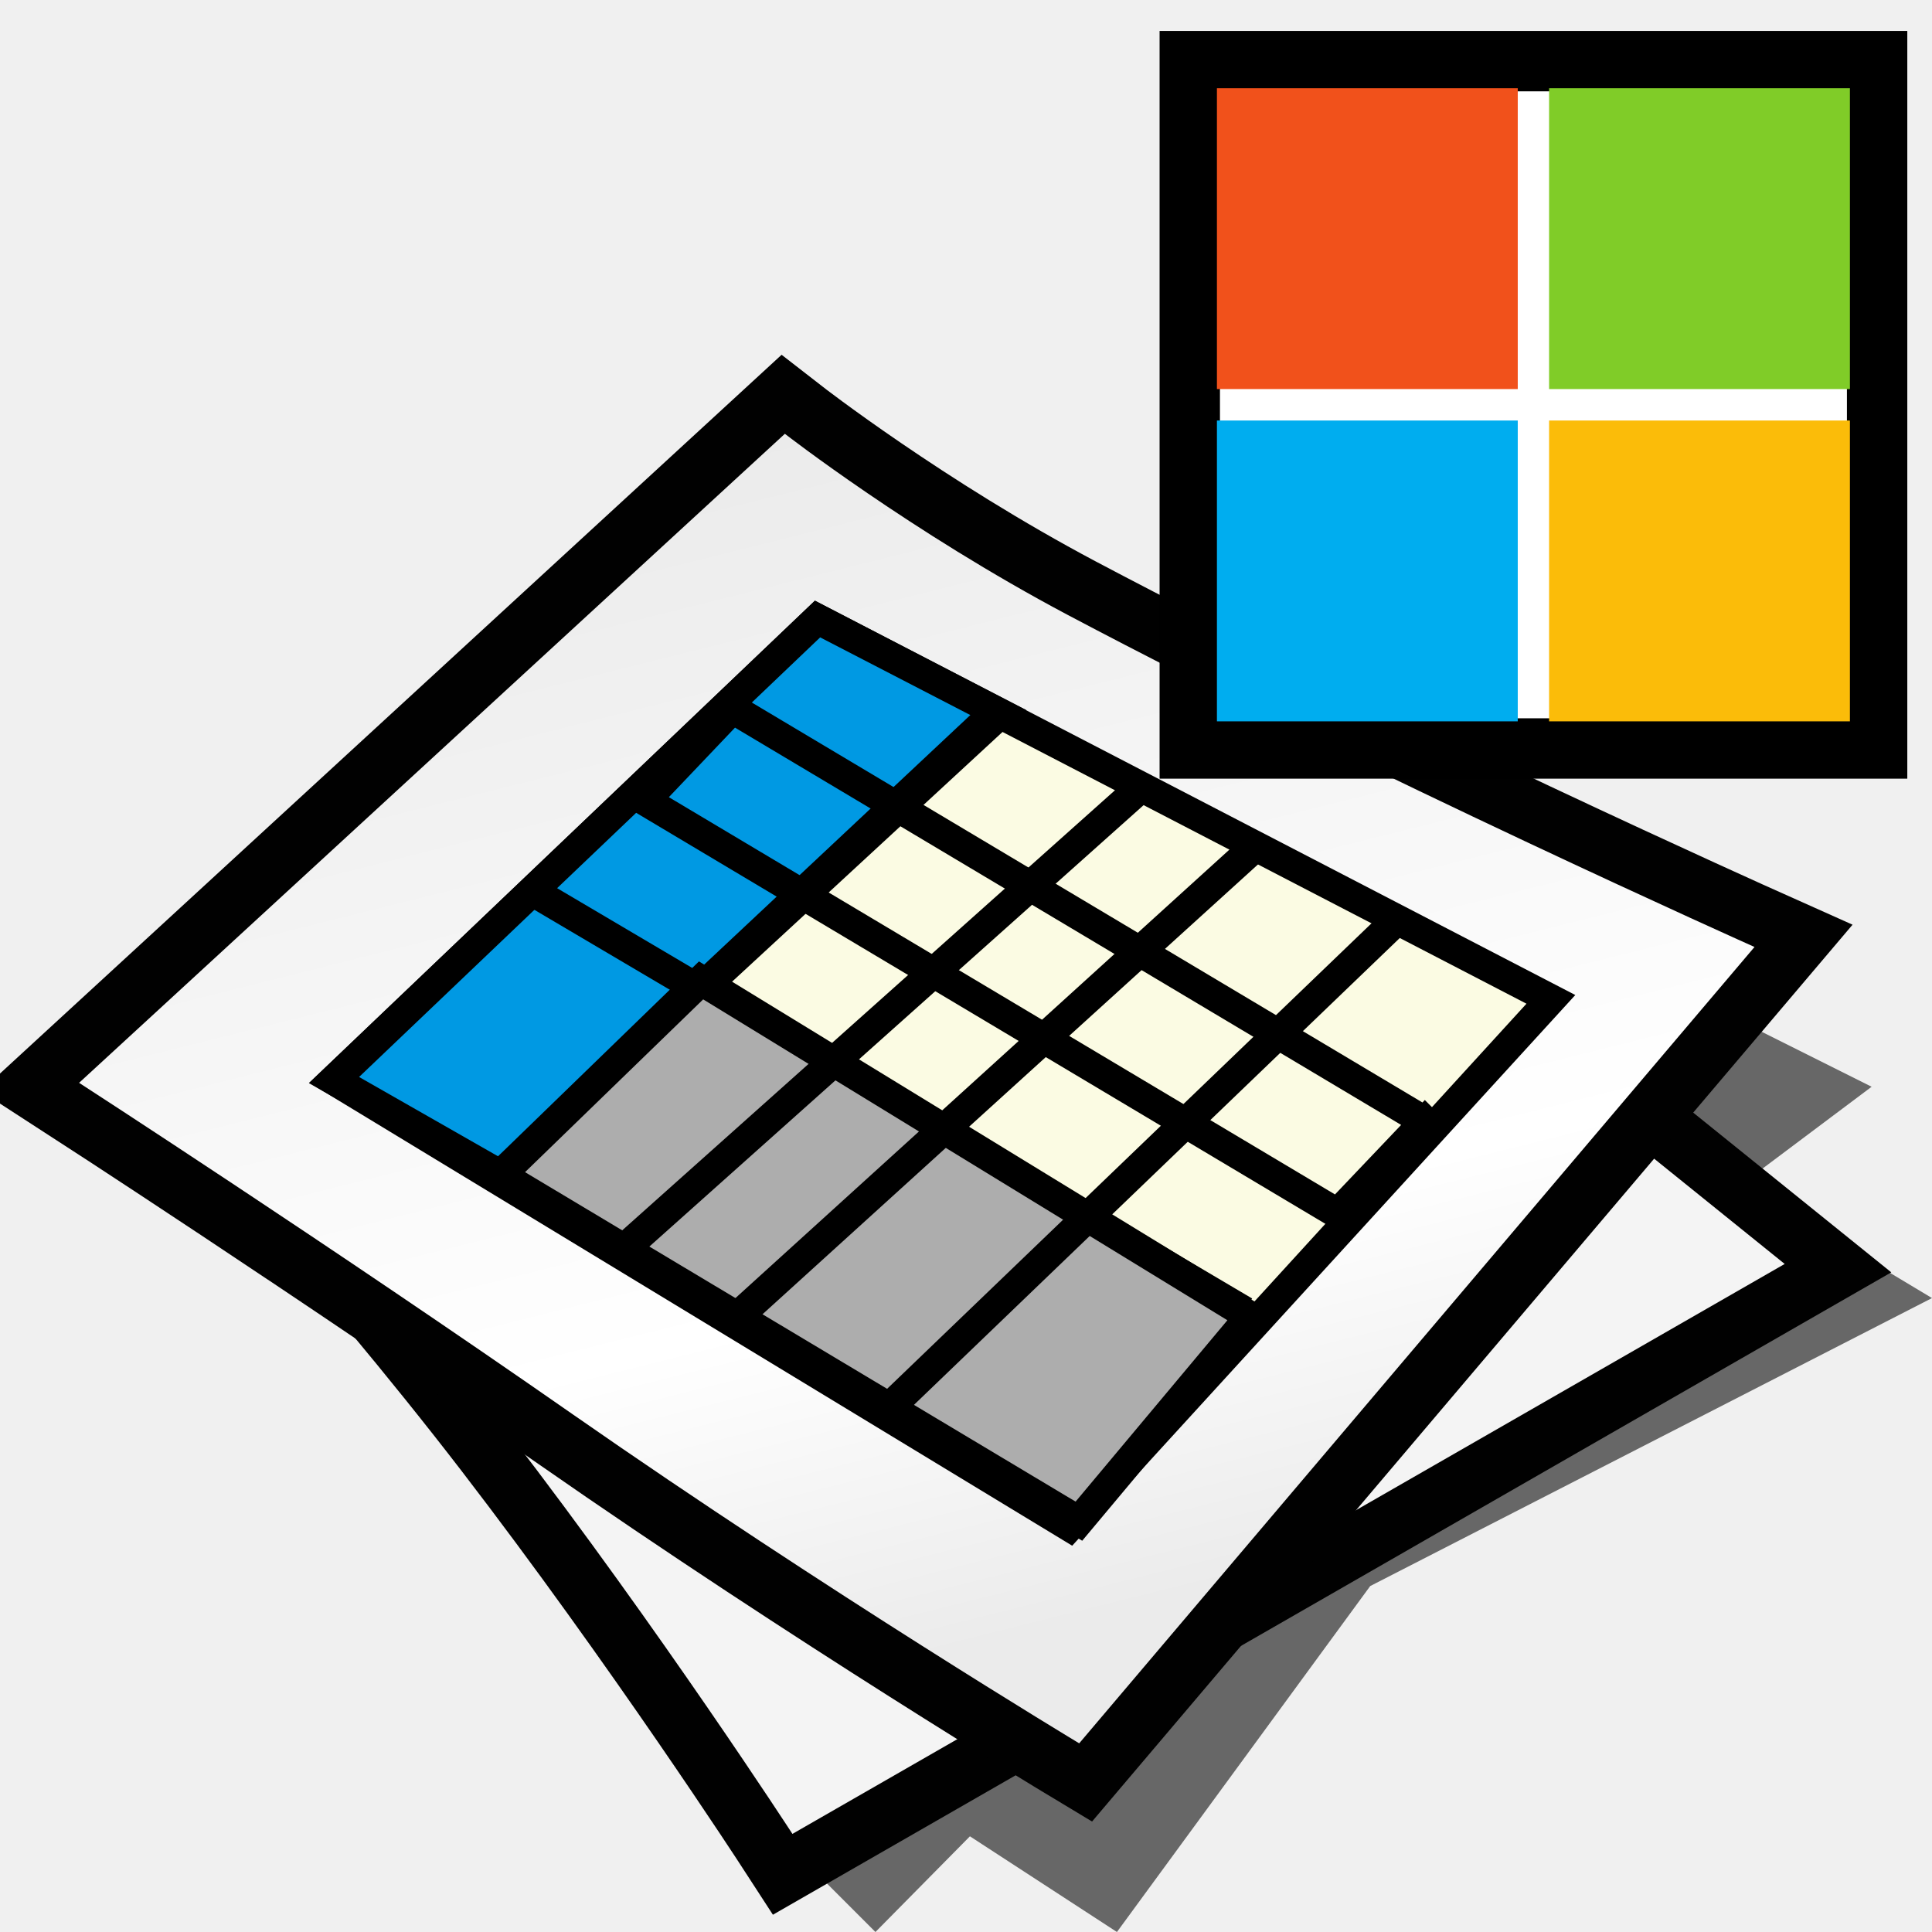
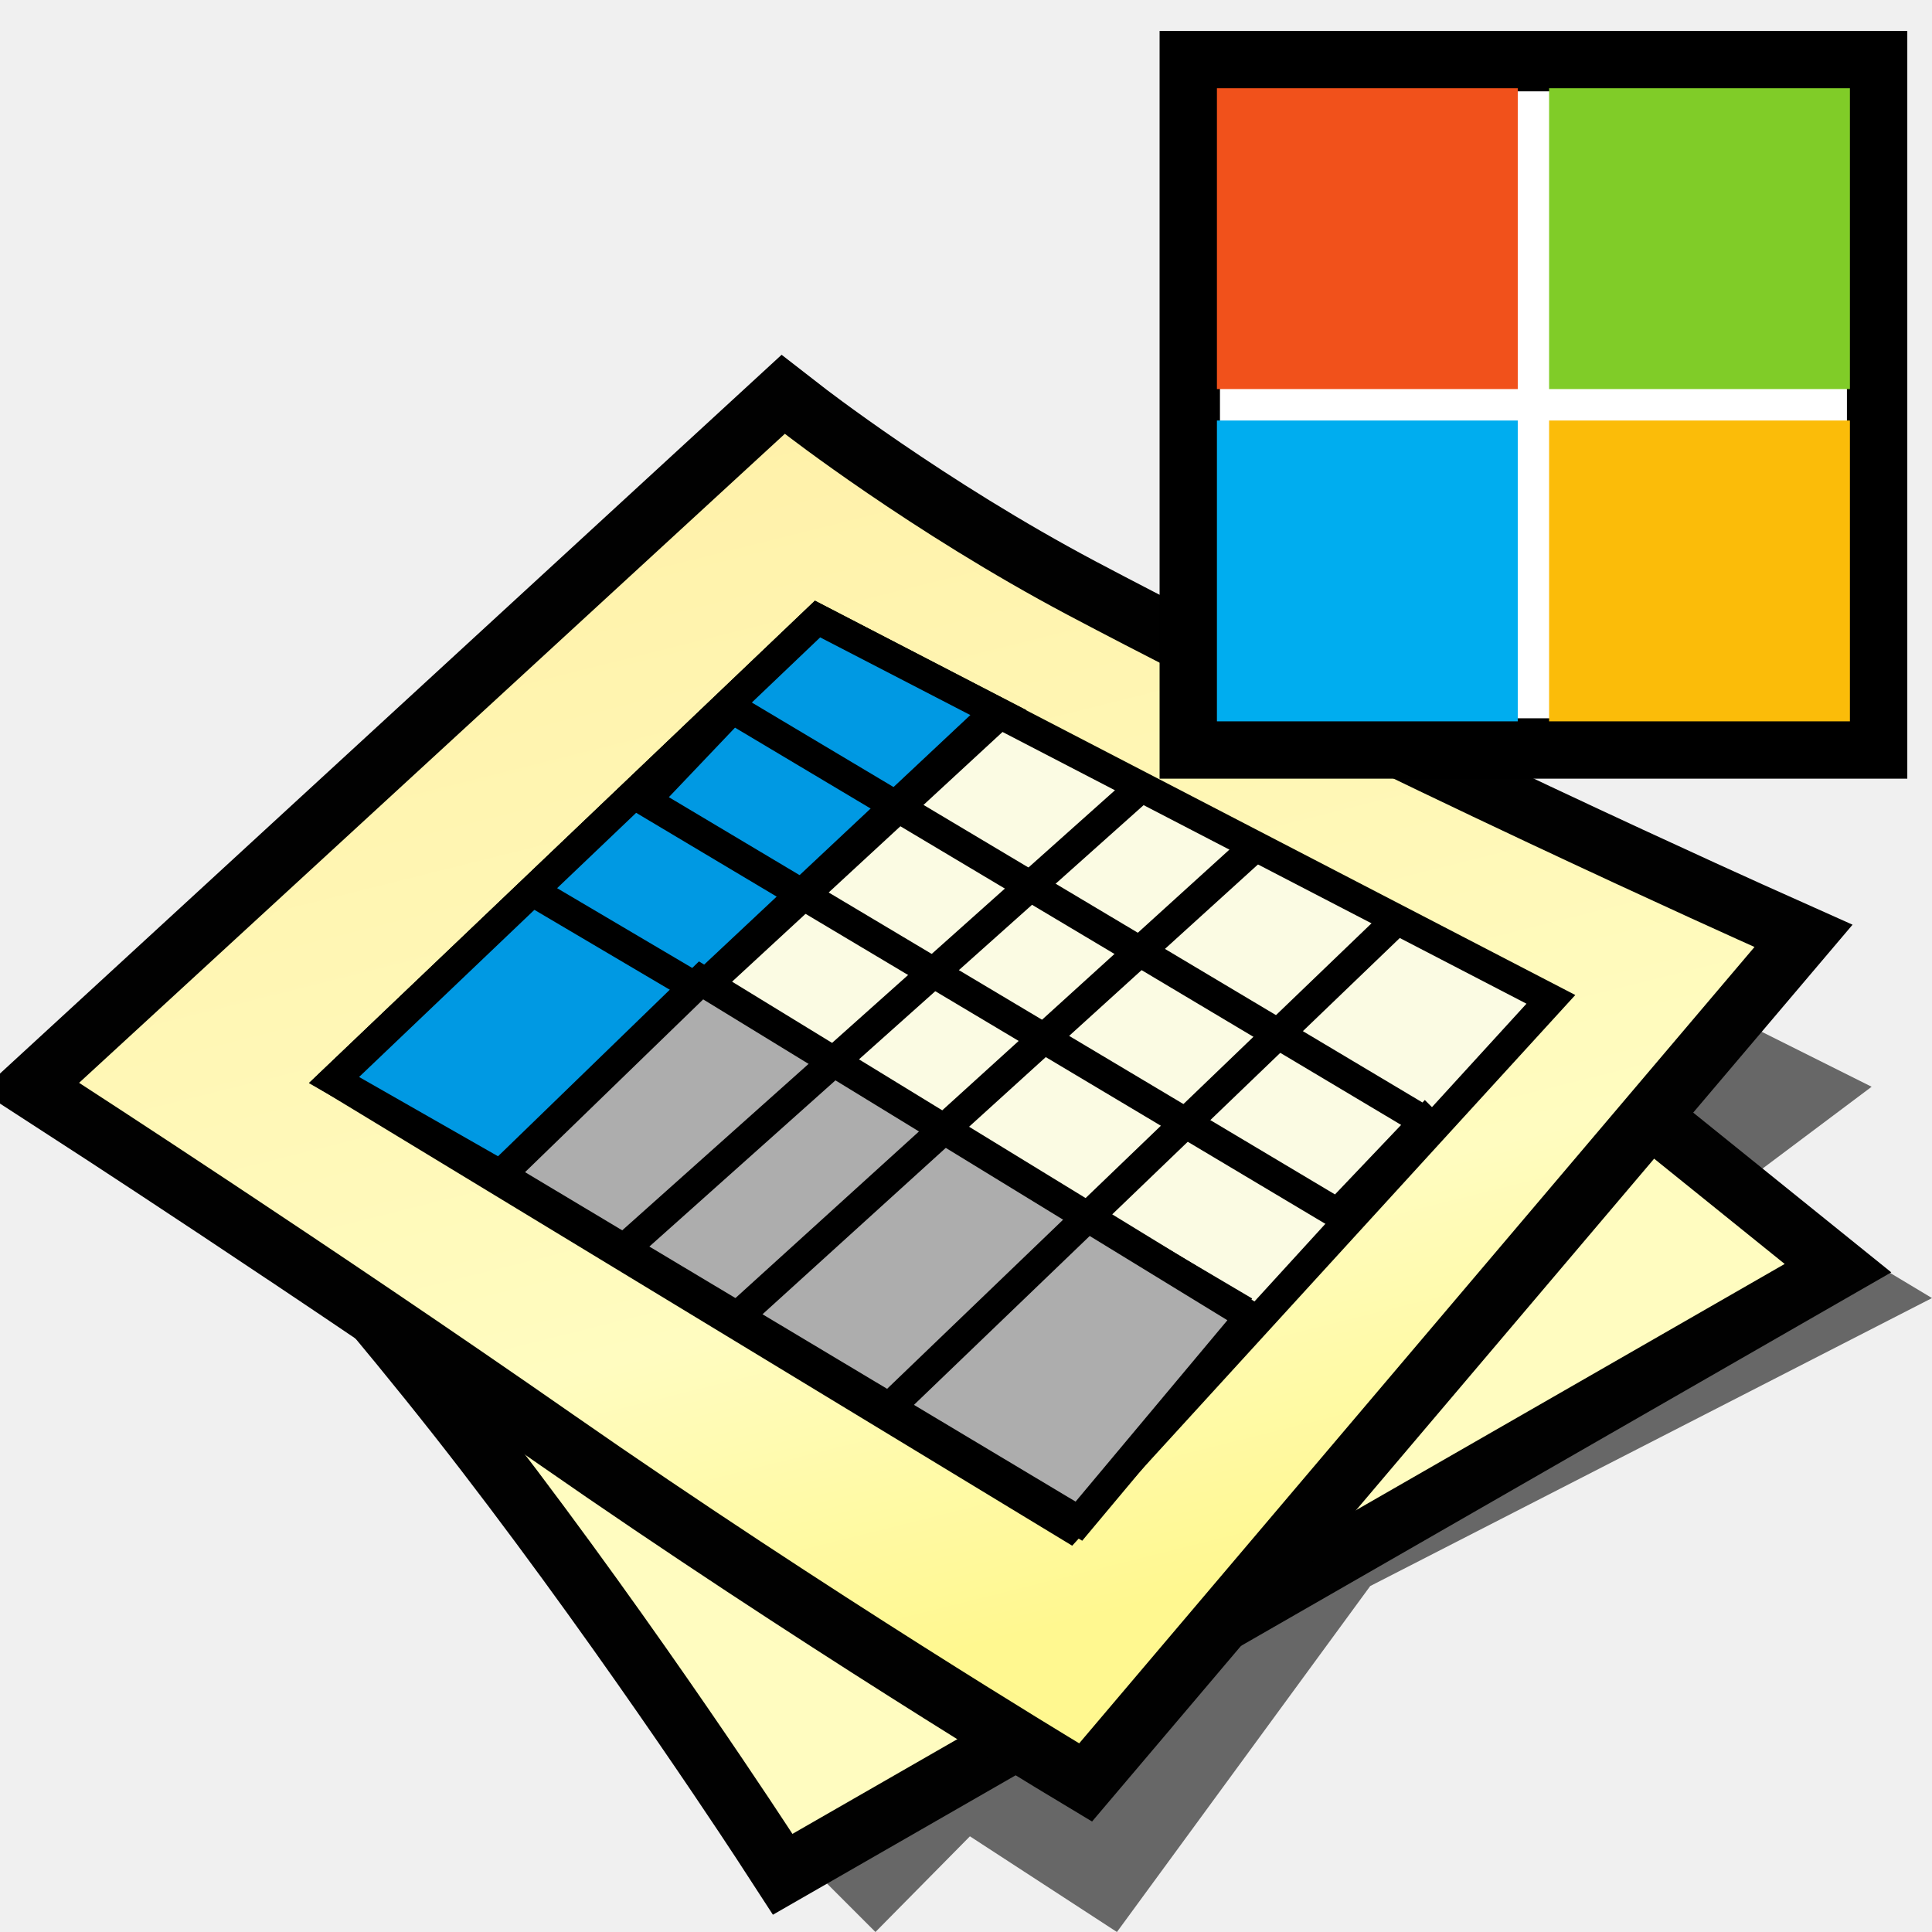
- <svg xmlns="http://www.w3.org/2000/svg" version="1.1" width="64" height="64" color-interpolation="linearRGB" id="svg16">
-   <defs id="defs16" />
-   <g id="g16" transform="translate(0,5)">
+ <svg xmlns="http://www.w3.org/2000/svg" version="1.1" width="64" height="64" color-interpolation="linearRGB" id="svg10" xml:space="preserve">
+   <defs id="defs10">
+     <linearGradient id="gradient4" gradientUnits="userSpaceOnUse" x1="57.5" y1="-34.42" x2="71.09" y2="46.71" gradientTransform="matrix(0.4749,0,0,0.5,8.1999,20)">
+       <stop offset="1" stop-color="#1467ff" id="stop11" />
+       <stop offset="0.421" stop-color="#06f8b7" id="stop12" />
+     </linearGradient>
+     <linearGradient id="linearGradient1" gradientUnits="userSpaceOnUse" x1="-47.14" y1="-15.78" x2="-28.46" y2="-37.85" gradientTransform="translate(3.9059327e-7,5)">
+       <stop offset="0" stop-color="#010101" id="stop7-3" />
+       <stop offset="1" stop-color="#9e9e9e" id="stop8-6" />
+     </linearGradient>
+   </defs>
+   <g id="g10" transform="translate(0,5)">
    <path style="fill:#010101;fill-opacity:0.573" d="m 27,57 2,2 3.13,-3.17 L 37,59 45.39,47.54 64,38 59,35 61,37 36,49 Z m 31,-23 4,-3 -4,-2 -3,3 z" id="path1" />
    <path style="fill:none;stroke:#010101;stroke-width:4" d="m 6.25,30 c 0,0 5.62,6 10.62,12.5 5,6.5 9.38,13.25 9.38,13.25 L 59.12,36.87 32,15 Z" id="path2" />
    <radialGradient id="gradient0" gradientUnits="userSpaceOnUse" cx="0" cy="0" r="64" gradientTransform="matrix(0.5714,0,0,0.3333,26,35)">
-       <stop offset="1" stop-color="#f4f4f4" id="stop2" />
-       <stop offset="0.489" stop-color="#ffc0c0" id="stop3" />
+       <stop offset="1" stop-color="#fffcc0" id="stop2" />
+       <stop offset="0.489" stop-color="#f1b706" id="stop3" />
    </radialGradient>
    <path style="fill:url(#gradient0)" d="m 6.25,30 c 0,0 5.62,6 10.62,12.5 5,6.5 9.38,13.25 9.38,13.25 L 59.12,36.87 32,15 Z" id="path3" />
    <path style="fill:none;stroke:#010101;stroke-width:4" d="m 2.62,30.87 c 0,0 8.33,5.39 16.38,11 8.44,5.88 16.75,10.88 16.75,10.88 L 58.12,26.37 c 0,0 -12.68,-5.67 -22.75,-11 -5.19,-2.75 -9.37,-6 -9.37,-6 z" id="path4" />
    <linearGradient id="gradient1" gradientUnits="userSpaceOnUse" x1="107.04" y1="-17.09" x2="118.33" y2="27.99">
-       <stop offset="0" stop-color="#e7e7e7" id="stop4" />
-       <stop offset="0.742" stop-color="#ffffff" id="stop5" />
-       <stop offset="1" stop-color="#ebebeb" id="stop6" />
+       <stop offset="0" stop-color="#ffefa5" id="stop4" />
+       <stop offset="0.742" stop-color="#fffcc0" id="stop5" />
+       <stop offset="1" stop-color="#fff890" id="stop6" />
    </linearGradient>
    <path style="fill:url(#gradient1)" d="m 2.62,30.87 c 0,0 8.33,5.39 16.38,11 8.44,5.88 16.75,10.88 16.75,10.88 L 58.12,26.37 c 0,0 -12.68,-5.67 -22.75,-11 -5.19,-2.75 -9.37,-6 -9.37,-6 z" id="path6" />
-     <linearGradient id="gradient2" gradientUnits="userSpaceOnUse" x1="-47.14" y1="-15.78" x2="-28.46" y2="-37.85">
+     <linearGradient id="gradient2" gradientUnits="userSpaceOnUse" x1="-47.14" y1="-15.78" x2="-28.46" y2="-37.85" gradientTransform="translate(3.9059327e-7,5)">
      <stop offset="0" stop-color="#010101" id="stop7" />
      <stop offset="1" stop-color="#9e9e9e" id="stop8" />
    </linearGradient>
    <linearGradient id="gradient3" gradientUnits="userSpaceOnUse" x1="-47.14" y1="-15.78" x2="-28.46" y2="-37.85">
      <stop offset="0" stop-color="#010101" id="stop9" />
      <stop offset="1" stop-color="#9e9e9e" id="stop10" />
    </linearGradient>
-     <linearGradient id="gradient4" gradientUnits="userSpaceOnUse" x1="57.5" y1="-34.42" x2="71.09" y2="46.71">
-       <stop offset="1" stop-color="#1467ff" id="stop11" />
-       <stop offset="0.421" stop-color="#06f8b7" id="stop12" />
-     </linearGradient>
-     <linearGradient id="gradient5" gradientUnits="userSpaceOnUse" x1="38.95" y1="-23.75" x2="66" y2="-12.14">
-       <stop offset="0" stop-color="#ff6d6d" id="stop14" />
-       <stop offset="1" stop-color="#da1c1c" id="stop15" />
-     </linearGradient>
  </g>
-   <g id="g3" transform="translate(9.934824,-12.44458)">
+   <g id="g3-3" transform="translate(9.934824,-12.44458)">
    <rect style="fill:#ffffff;fill-opacity:1;stroke:#000000;stroke-width:2;stroke-dasharray:none;stroke-opacity:1" id="rect1" width="22.769" height="22.769" x="29.478" y="14.47" />
    <g id="g2-9" transform="matrix(0.00838911,0,0,0.00838911,30.3774,15.36742)">
      <path d="M 1187.9,1187.9 H 0 V 0 h 1187.9 z" fill="#f1511b" id="path1-7" />
      <path d="m 2499.6,1187.9 h -1188 V 0 h 1187.9 v 1187.9 z" fill="#80cc28" id="path2-9" />
      <path d="M 1187.9,2500 H 0 V 1312.1 h 1187.9 z" fill="#00adef" id="path3-2" />
      <path d="m 2499.6,2500 h -1188 V 1312.1 H 2499.5 V 2500 Z" fill="#fbbc09" id="path4-02" />
    </g>
  </g>
  <path style="clip-rule:nonzero;fill:#fbfbe3;fill-opacity:1;fill-rule:nonzero;stroke:#000000;stroke-width:1;stroke-miterlimit:4;stroke-dasharray:none;stroke-opacity:1" id="path19" d="M 51.375,33.105 35.426,50.563 11.064,35.778 27.082,20.506 Z" />
  <path style="clip-rule:nonzero;fill:#0099e3;fill-opacity:1;fill-rule:nonzero;stroke:#000000;stroke-width:1;stroke-miterlimit:4;stroke-dasharray:none;stroke-opacity:1" id="path10" d="M 33.134,23.637 16.577,38.924 11.064,35.778 27.082,20.506 Z" />
  <path style="clip-rule:nonzero;fill:none;fill-opacity:1;fill-rule:nonzero;stroke:#000000;stroke-width:1;stroke-miterlimit:4;stroke-dasharray:none;stroke-opacity:1" id="path21" d="M 41.224,43.444 17.517,29.449" />
  <path style="clip-rule:nonzero;fill:none;fill-opacity:1;fill-rule:nonzero;stroke:#000000;stroke-width:1;stroke-miterlimit:4;stroke-dasharray:none;stroke-opacity:1" id="path23" d="M 47.208,37.155 44.31,40.201 21.363,26.516 24.261,23.47 47.209,37.156 Z" />
  <path style="clip-rule:nonzero;fill:none;fill-opacity:1;fill-rule:nonzero;stroke:#000000;stroke-width:1;stroke-miterlimit:4;stroke-dasharray:none;stroke-opacity:1" id="path5" d="M 32.815,23.743 16.59,38.954" />
  <path style="clip-rule:nonzero;fill:#adadad;fill-opacity:1;fill-rule:nonzero;stroke:#000000;stroke-width:1;stroke-miterlimit:4;stroke-dasharray:none;stroke-opacity:1" id="path11" d="M 35.74,50.391 16.577,38.924 23.224,32.477 41.414,43.611 Z" />
  <path style="clip-rule:nonzero;fill:#000000;fill-opacity:1;fill-rule:nonzero;stroke:#000000;stroke-width:1;stroke-miterlimit:4;stroke-dasharray:none;stroke-opacity:1" id="path7" d="M 37.606,26.249 20.767,41.288" />
  <path style="clip-rule:nonzero;fill:none;fill-opacity:1;fill-rule:nonzero;stroke:#000000;stroke-width:1;stroke-miterlimit:4;stroke-dasharray:none;stroke-opacity:1" id="path8" d="m 41.488,28.128 -17.059,15.487" />
  <path style="clip-rule:nonzero;fill:none;fill-opacity:1;fill-rule:nonzero;stroke:#000000;stroke-width:1;stroke-miterlimit:4;stroke-dasharray:none;stroke-opacity:1" id="path9" d="M 46.314,30.433 29.429,46.659" />
</svg>
